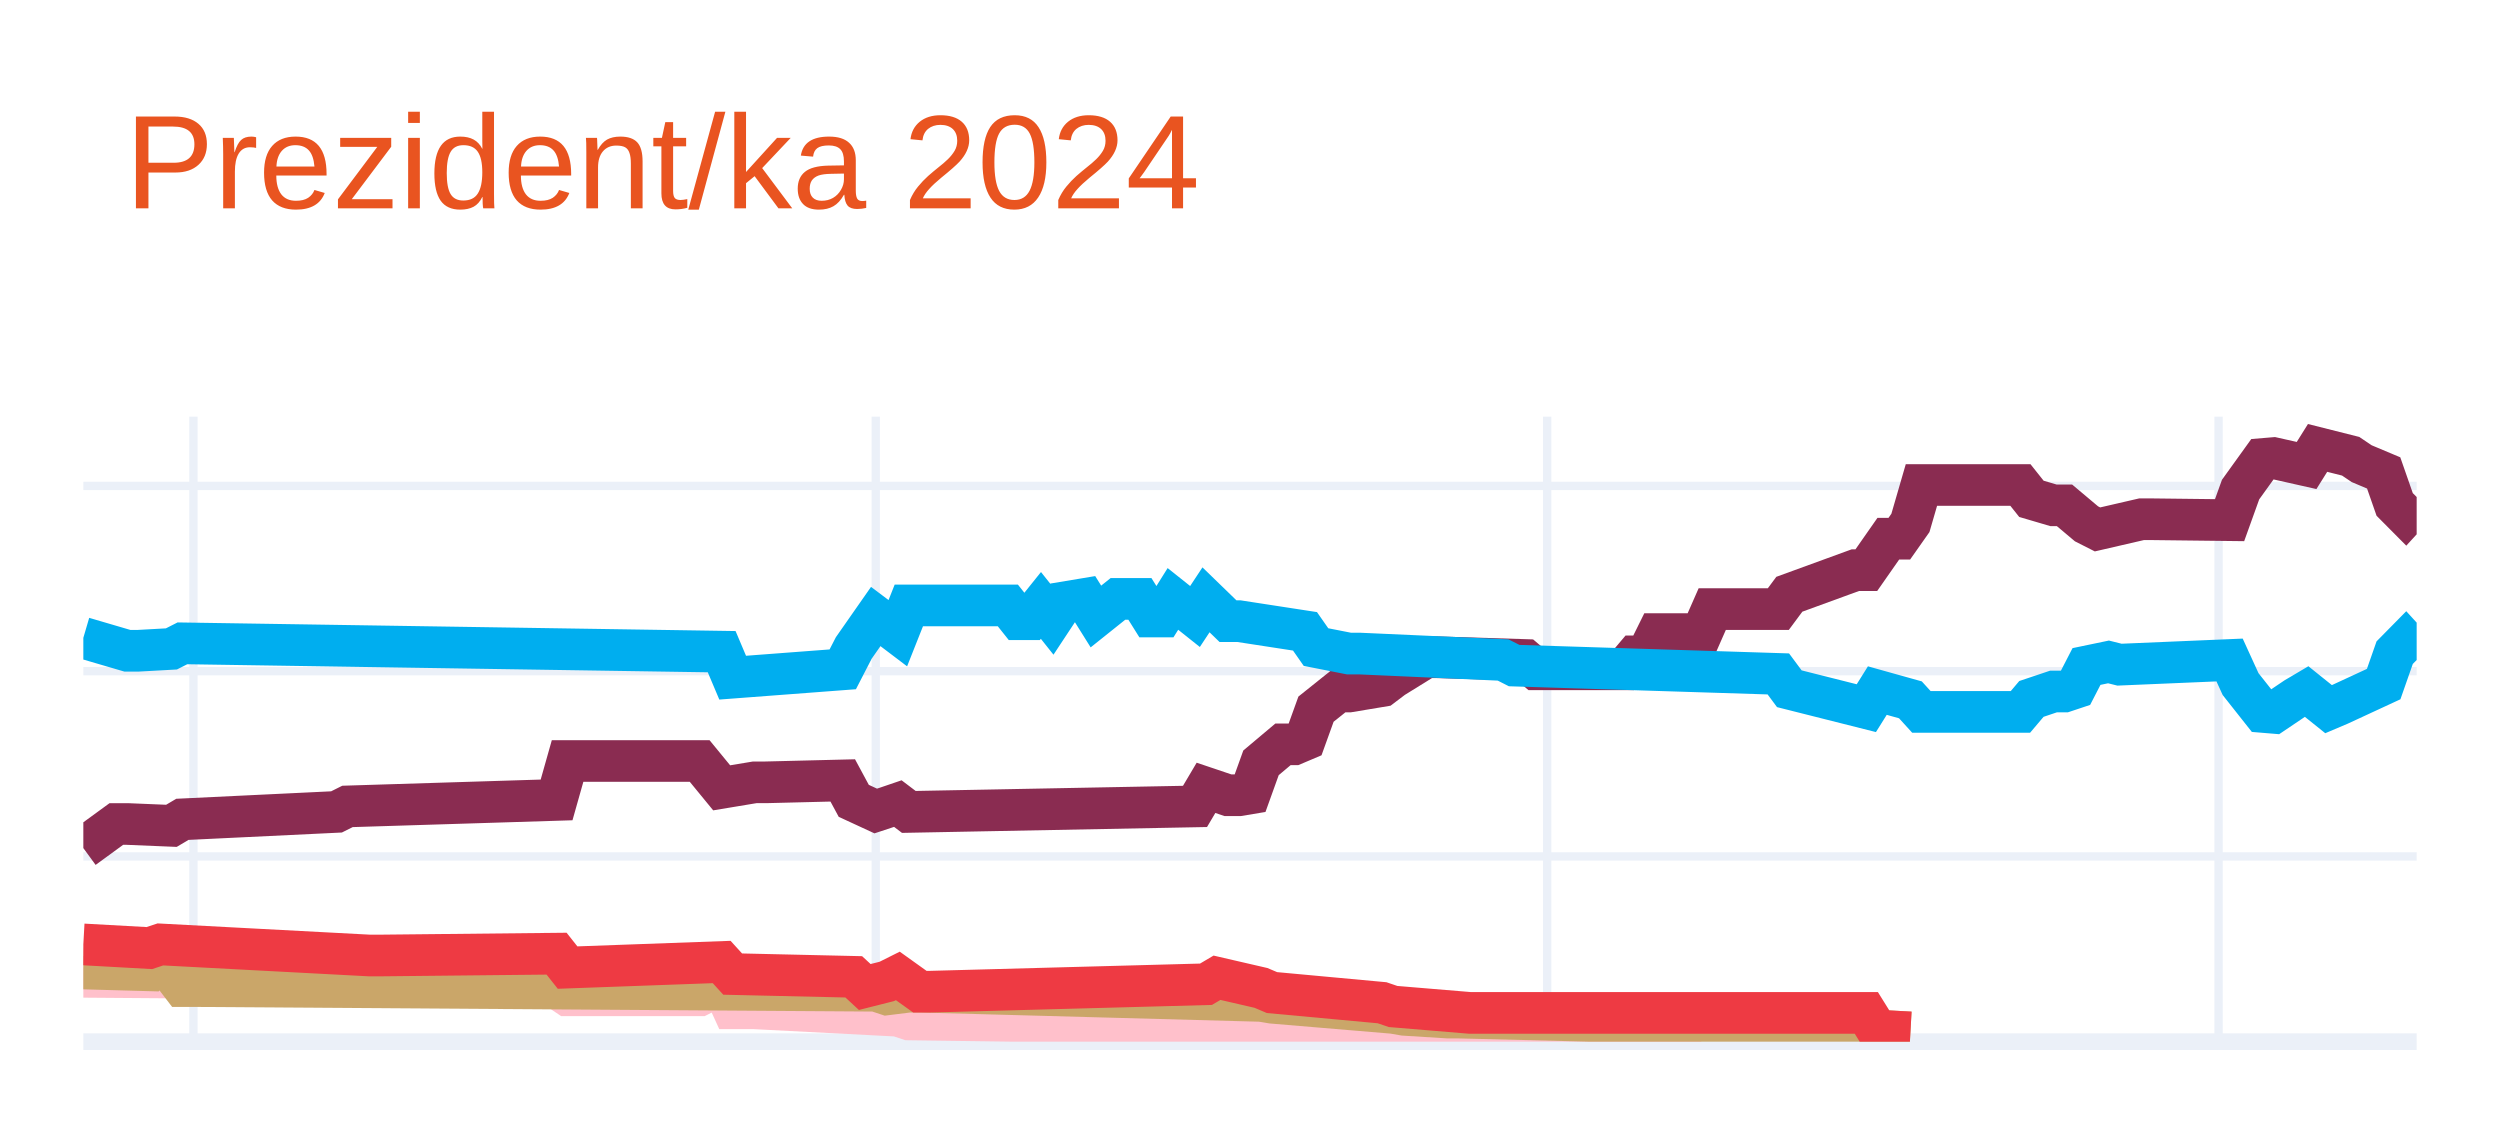
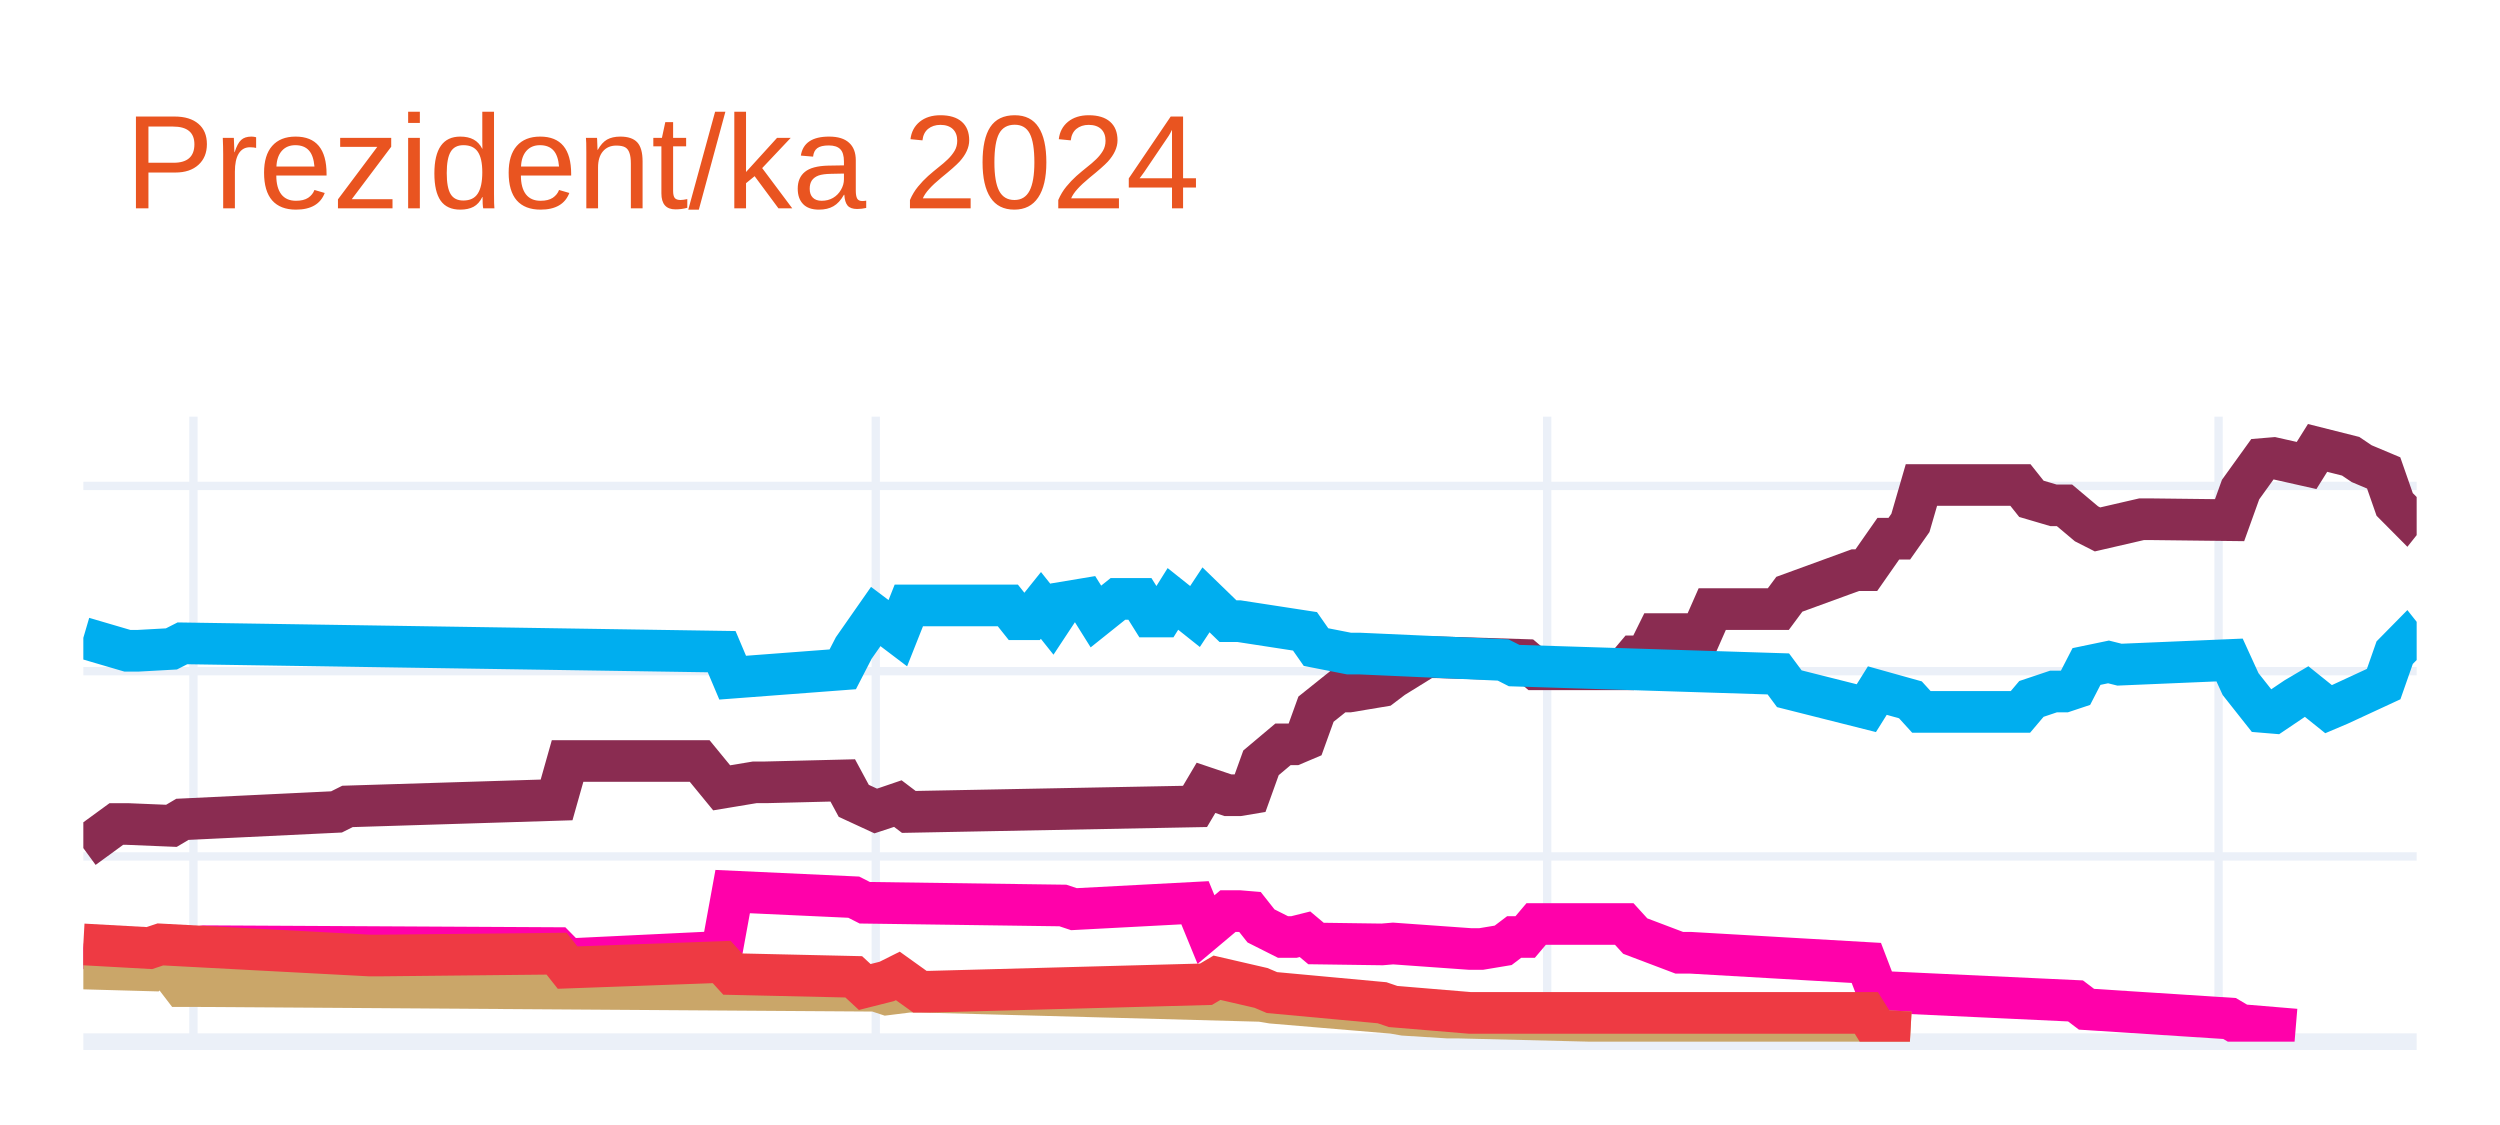
<svg xmlns="http://www.w3.org/2000/svg" class="main-svg" width="300" height="135" style="" viewBox="0 0 300 135">
  <rect x="0" y="0" width="300" height="135" style="fill: rgb(255, 255, 255); fill-opacity: 1;" />
-   <defs id="defs-a679e9">
+   <defs id="defs-e6c866">
    <g class="clips">
-       <clipPath id="clipa679e9xyplot" class="plotclip">
+       <clipPath id="clipe6c866xyplot" class="plotclip">
        <rect width="280" height="75" />
      </clipPath>
-       <clipPath class="axesclip" id="clipa679e9x">
+       <clipPath class="axesclip" id="clipe6c866x">
        <rect x="10" y="0" width="280" height="135" />
      </clipPath>
-       <clipPath class="axesclip" id="clipa679e9y">
+       <clipPath class="axesclip" id="clipe6c866y">
        <rect x="0" y="50" width="300" height="75" />
      </clipPath>
-       <clipPath class="axesclip" id="clipa679e9xy">
+       <clipPath class="axesclip" id="clipe6c866xy">
        <rect x="10" y="50" width="280" height="75" />
      </clipPath>
    </g>
    <g class="gradients" />
    <g class="patterns" />
  </defs>
  <g class="bglayer" />
  <g class="layer-below">
    <g class="imagelayer" />
    <g class="shapelayer" />
  </g>
  <g class="cartesianlayer">
    <g class="subplot xy">
      <g class="layer-subplot">
        <g class="shapelayer" />
        <g class="imagelayer" />
      </g>
      <g class="minor-gridlayer">
        <g class="x" />
        <g class="y" />
      </g>
      <g class="gridlayer">
        <g class="x">
          <path class="xgrid crisp" transform="translate(23.21,0)" d="M0,50v75" style="stroke: rgb(235, 240, 248); stroke-opacity: 1; stroke-width: 1px;" />
          <path class="xgrid crisp" transform="translate(105.09,0)" d="M0,50v75" style="stroke: rgb(235, 240, 248); stroke-opacity: 1; stroke-width: 1px;" />
          <path class="xgrid crisp" transform="translate(185.66,0)" d="M0,50v75" style="stroke: rgb(235, 240, 248); stroke-opacity: 1; stroke-width: 1px;" />
          <path class="xgrid crisp" transform="translate(266.23,0)" d="M0,50v75" style="stroke: rgb(235, 240, 248); stroke-opacity: 1; stroke-width: 1px;" />
        </g>
        <g class="y">
          <path class="ygrid crisp" transform="translate(0,102.77)" d="M10,0h280" style="stroke: rgb(235, 240, 248); stroke-opacity: 1; stroke-width: 1px;" />
          <path class="ygrid crisp" transform="translate(0,80.54)" d="M10,0h280" style="stroke: rgb(235, 240, 248); stroke-opacity: 1; stroke-width: 1px;" />
          <path class="ygrid crisp" transform="translate(0,58.31)" d="M10,0h280" style="stroke: rgb(235, 240, 248); stroke-opacity: 1; stroke-width: 1px;" />
        </g>
      </g>
      <g class="zerolinelayer">
        <path class="yzl zl crisp" transform="translate(0,125)" d="M10,0h280" style="stroke: rgb(235, 240, 248); stroke-opacity: 1; stroke-width: 2px;" />
      </g>
      <path class="xlines-below" />
      <path class="ylines-below" />
      <g class="overlines-below" />
      <g class="xaxislayer-below" />
      <g class="yaxislayer-below" />
      <g class="overaxes-below" />
-       <g class="plot" transform="translate(10,50)" clip-path="url(#clipa679e9xyplot)">
+       <g class="plot" transform="translate(10,50)" clip-path="url(#clipe6c866xyplot)">
        <g class="scatterlayer mlayer">
-           <g class="trace scatter tracef6bdb9" style="stroke-miterlimit: 2; opacity: 1;">
+           <g class="trace scatter trace2428d4" style="stroke-miterlimit: 2; opacity: 1;">
            <g class="fills" />
            <g class="errorbars" />
            <g class="lines">
-               <path class="js-line" d="M0,51.77L3.96,48.88L5.28,48.88L10.57,49.1L11.89,48.32L30.38,47.43L31.7,46.77L56.79,45.99L58.11,41.32L73.96,41.32L76.6,44.54L80.57,43.88L81.89,43.88L91.13,43.65L92.45,46.1L95.09,47.32L96.42,46.88L97.74,46.43L99.06,47.43L133.4,46.77L134.72,44.54L137.36,45.43L138.68,45.43L140,45.21L141.32,41.54L143.96,39.32L145.28,39.32L146.6,38.76L147.92,35.1L150.57,32.98L151.89,32.98L155.85,32.32L157.17,31.32L161.13,28.87L162.45,28.87L173.02,29.2L174.34,30.32L184.91,30.32L186.23,28.76L187.55,28.76L188.87,26.09L194.15,26.09L195.47,23.09L203.4,23.09L204.72,21.31L212.64,18.42L213.96,18.42L216.6,14.64L217.92,14.64L219.25,12.75L220.57,8.2L232.45,8.2L233.77,9.86L236.42,10.64L237.74,10.64L240.38,12.86L241.7,13.53L246.98,12.31L248.3,12.31L257.55,12.42L258.87,8.75L261.51,5.08L262.83,4.97L266.79,5.86L268.11,3.75L272.08,4.75L273.4,5.64L276.04,6.75L277.36,10.53L278.68,11.86L280,10.42" style="vector-effect: none; fill: none; stroke: rgb(138, 44, 81); stroke-opacity: 1; stroke-width: 5px; opacity: 1;" />
+               <path class="js-line" d="M0,51.77L3.96,48.88L5.28,48.88L10.57,49.1L11.89,48.32L30.38,47.43L31.7,46.77L56.79,45.99L58.11,41.32L73.96,41.32L76.6,44.54L80.57,43.88L81.89,43.88L91.13,43.65L92.45,46.1L95.09,47.32L96.42,46.88L97.74,46.43L99.06,47.43L133.4,46.77L134.72,44.54L137.36,45.43L138.68,45.43L140,45.21L141.32,41.54L143.96,39.32L145.28,39.32L146.6,38.76L147.92,35.1L150.57,32.98L151.89,32.98L155.85,32.32L157.17,31.32L161.13,28.87L162.45,28.87L173.02,29.2L174.34,30.32L184.91,30.32L186.23,28.76L187.55,28.76L188.87,26.09L194.15,26.09L195.47,23.09L203.4,23.09L204.72,21.31L212.64,18.42L213.96,18.42L216.6,14.64L217.92,14.64L219.25,12.75L220.57,8.2L232.45,8.2L233.77,9.86L236.42,10.64L237.74,10.64L240.38,12.86L241.7,13.53L246.98,12.31L248.3,12.31L257.55,12.42L258.87,8.75L261.51,5.08L262.83,4.97L266.79,5.86L268.11,3.75L272.08,4.75L273.4,5.64L276.04,6.75L277.36,10.53L278.68,11.86L280,10.2" style="vector-effect: none; fill: none; stroke: rgb(138, 44, 81); stroke-opacity: 1; stroke-width: 5px; opacity: 1;" />
            </g>
            <g class="points" />
            <g class="text" />
          </g>
-           <g class="trace scatter trace960d2b" style="stroke-miterlimit: 2; opacity: 1;">
+           <g class="trace scatter trace90968d" style="stroke-miterlimit: 2; opacity: 1;">
            <g class="fills" />
            <g class="errorbars" />
            <g class="lines">
-               <path class="js-line" d="M0,26.54L5.28,28.09L6.6,28.09L10.57,27.87L11.89,27.2L76.6,28.2L77.92,31.32L91.13,30.32L92.45,27.76L95.09,23.98L96.42,24.98L97.74,25.98L99.06,22.65L110.94,22.65L112.26,24.31L113.58,24.31L114.91,22.65L116.23,24.31L117.55,22.31L120.19,21.87L121.51,23.98L124.15,21.87L125.47,21.87L126.79,21.87L128.11,23.98L129.43,23.98L130.75,21.87L133.4,23.98L134.72,21.98L137.36,24.54L138.68,24.54L146.6,25.76L147.92,27.65L151.89,28.43L153.21,28.43L170.38,29.2L171.7,29.87L203.4,30.87L204.72,32.65L213.96,34.98L215.28,32.87L219.25,33.98L220.57,35.43L232.45,35.43L233.77,33.87L236.42,32.98L237.74,32.98L239.06,32.54L240.38,29.98L243.02,29.43L244.34,29.76L257.55,29.2L258.87,32.09L261.51,35.43L262.83,35.54L265.47,33.76L266.79,32.98L269.43,35.1L270.75,34.54L276.04,32.09L277.36,28.32L278.68,26.98L280,28.43" style="vector-effect: none; fill: none; stroke: rgb(0, 174, 239); stroke-opacity: 1; stroke-width: 5px; opacity: 1;" />
+               <path class="js-line" d="M0,26.54L5.28,28.09L6.6,28.09L10.57,27.87L11.89,27.2L76.6,28.2L77.92,31.32L91.13,30.32L92.45,27.76L95.09,23.98L96.42,24.98L97.74,25.98L99.06,22.65L110.94,22.65L112.26,24.31L113.58,24.31L114.91,22.65L116.23,24.31L117.55,22.31L120.19,21.87L121.51,23.98L124.15,21.87L125.47,21.87L126.79,21.87L128.11,23.98L129.43,23.98L130.75,21.87L133.4,23.98L134.72,21.98L137.36,24.54L138.68,24.54L146.6,25.76L147.92,27.65L151.89,28.43L153.21,28.43L170.38,29.2L171.7,29.87L203.4,30.87L204.72,32.65L213.96,34.98L215.28,32.87L219.25,33.98L220.57,35.43L232.45,35.43L233.77,33.87L236.42,32.98L237.74,32.98L239.06,32.54L240.38,29.98L243.02,29.43L244.34,29.76L257.55,29.2L258.87,32.09L261.51,35.43L262.83,35.54L265.47,33.76L266.79,32.98L269.43,35.1L270.75,34.54L276.04,32.09L277.36,28.32L278.68,26.98L280,28.65" style="vector-effect: none; fill: none; stroke: rgb(0, 174, 239); stroke-opacity: 1; stroke-width: 5px; opacity: 1;" />
            </g>
            <g class="points" />
            <g class="text" />
          </g>
-           <g class="trace scatter trace4cf73f" style="stroke-miterlimit: 2; opacity: 1;">
+           <g class="trace scatter traced64b1c" style="stroke-miterlimit: 2; opacity: 1;">
            <g class="fills" />
            <g class="errorbars" />
            <g class="lines">
-               <path class="js-line" d="M0,67.22L14.53,67.33L15.85,67.33L56.79,68.55L58.11,69.44L73.96,69.44L76.6,68.11L77.92,71L80.57,71L97.74,71.89L99.06,72.33L155.85,73.11L157.17,73.55L194.15,73.55" style="vector-effect: none; fill: none; stroke: rgb(255, 192, 203); stroke-opacity: 1; stroke-width: 5px; opacity: 1;" />
+               <path class="js-line" d="M0,63.77L9.25,64.88L10.57,64.22L14.53,63.55L15.85,63.55L56.79,63.77L58.11,65.11L76.6,64.22L77.92,56.99L92.45,57.66L93.77,58.33L117.55,58.66L118.87,59.1L133.4,58.33L134.72,61.55L137.36,59.33L138.68,59.33L140,59.44L141.32,61.11L143.96,62.44L145.28,62.44L146.6,62.11L147.92,63.22L155.85,63.33L157.17,63.22L166.42,63.88L167.74,63.88L170.38,63.44L171.7,62.44L173.02,62.44L174.34,60.88L184.91,60.88L186.23,62.33L191.51,64.33L192.83,64.33L213.96,65.55L215.28,69L239.06,70.11L240.38,71.11L257.55,72.22L258.87,73L265.47,73.55" style="vector-effect: none; fill: none; stroke: rgb(255, 1, 170); stroke-opacity: 1; stroke-width: 5px; opacity: 1;" />
            </g>
            <g class="points" />
            <g class="text" />
          </g>
-           <g class="trace scatter tracec66a84" style="stroke-miterlimit: 2; opacity: 1;">
+           <g class="trace scatter traceddca5f" style="stroke-miterlimit: 2; opacity: 1;">
            <g class="fills" />
            <g class="errorbars" />
            <g class="lines">
              <path class="js-line" d="M0,66.22L7.92,66.44L9.25,64.88L11.89,68.33L13.21,68.33L95.09,68.89L96.42,69.33L99.06,69L100.38,69L141.32,70.11L142.64,70.33L157.17,71.55L158.49,71.78L163.77,72.11L165.09,72.11L213.96,73.33L215.28,73.67L219.25,73.89" style="vector-effect: none; fill: none; stroke: rgb(202, 166, 105); stroke-opacity: 1; stroke-width: 5px; opacity: 1;" />
            </g>
            <g class="points" />
            <g class="text" />
          </g>
-           <g class="trace scatter tracec64930" style="stroke-miterlimit: 2; opacity: 1;">
+           <g class="trace scatter trace24639f" style="stroke-miterlimit: 2; opacity: 1;">
            <g class="fills" />
            <g class="errorbars" />
            <g class="lines">
              <path class="js-line" d="M0,63.33L7.92,63.77L9.25,63.33L34.34,64.66L35.66,64.66L56.79,64.44L58.11,66.11L76.6,65.44L77.92,66.89L92.45,67.22L93.77,68.44L96.42,67.77L97.74,67.11L100.38,69L101.7,69L134.72,68.11L136.04,67.33L141.32,68.55L142.64,69.11L155.85,70.33L157.17,70.78L166.42,71.55L167.74,71.55L213.96,71.55L215.28,73.67L219.25,73.89" style="vector-effect: none; fill: none; stroke: rgb(238, 58, 67); stroke-opacity: 1; stroke-width: 5px; opacity: 1;" />
            </g>
            <g class="points" />
            <g class="text" />
          </g>
        </g>
      </g>
      <g class="overplot" />
      <path class="xlines-above crisp" d="M0,0" style="fill: none;" />
      <path class="ylines-above crisp" d="M0,0" style="fill: none;" />
      <g class="overlines-above" />
      <g class="xaxislayer-above" />
      <g class="yaxislayer-above" />
      <g class="overaxes-above" />
    </g>
  </g>
  <g class="polarlayer" />
  <g class="smithlayer" />
  <g class="ternarylayer" />
  <g class="geolayer" />
  <g class="funnelarealayer" />
  <g class="pielayer" />
  <g class="iciclelayer" />
  <g class="treemaplayer" />
  <g class="sunburstlayer" />
  <g class="glimages" />
-   <defs id="topdefs-a679e9">
+   <defs id="topdefs-e6c866">
    <g class="clips" />
  </defs>
  <g class="layer-above">
    <g class="imagelayer" />
    <g class="shapelayer" />
  </g>
  <g class="infolayer">
    <g class="g-gtitle">
      <text class="gtitle" x="15" y="25" text-anchor="start" dy="0em" style="font-family: Ubuntu, verdana, arial, sans-serif; font-size: 16px; fill: rgb(233, 84, 32); opacity: 1; font-weight: normal; white-space: pre;">Prezident/ka 2024</text>
    </g>
    <g class="g-xtitle" />
    <g class="g-ytitle" />
  </g>
</svg>
